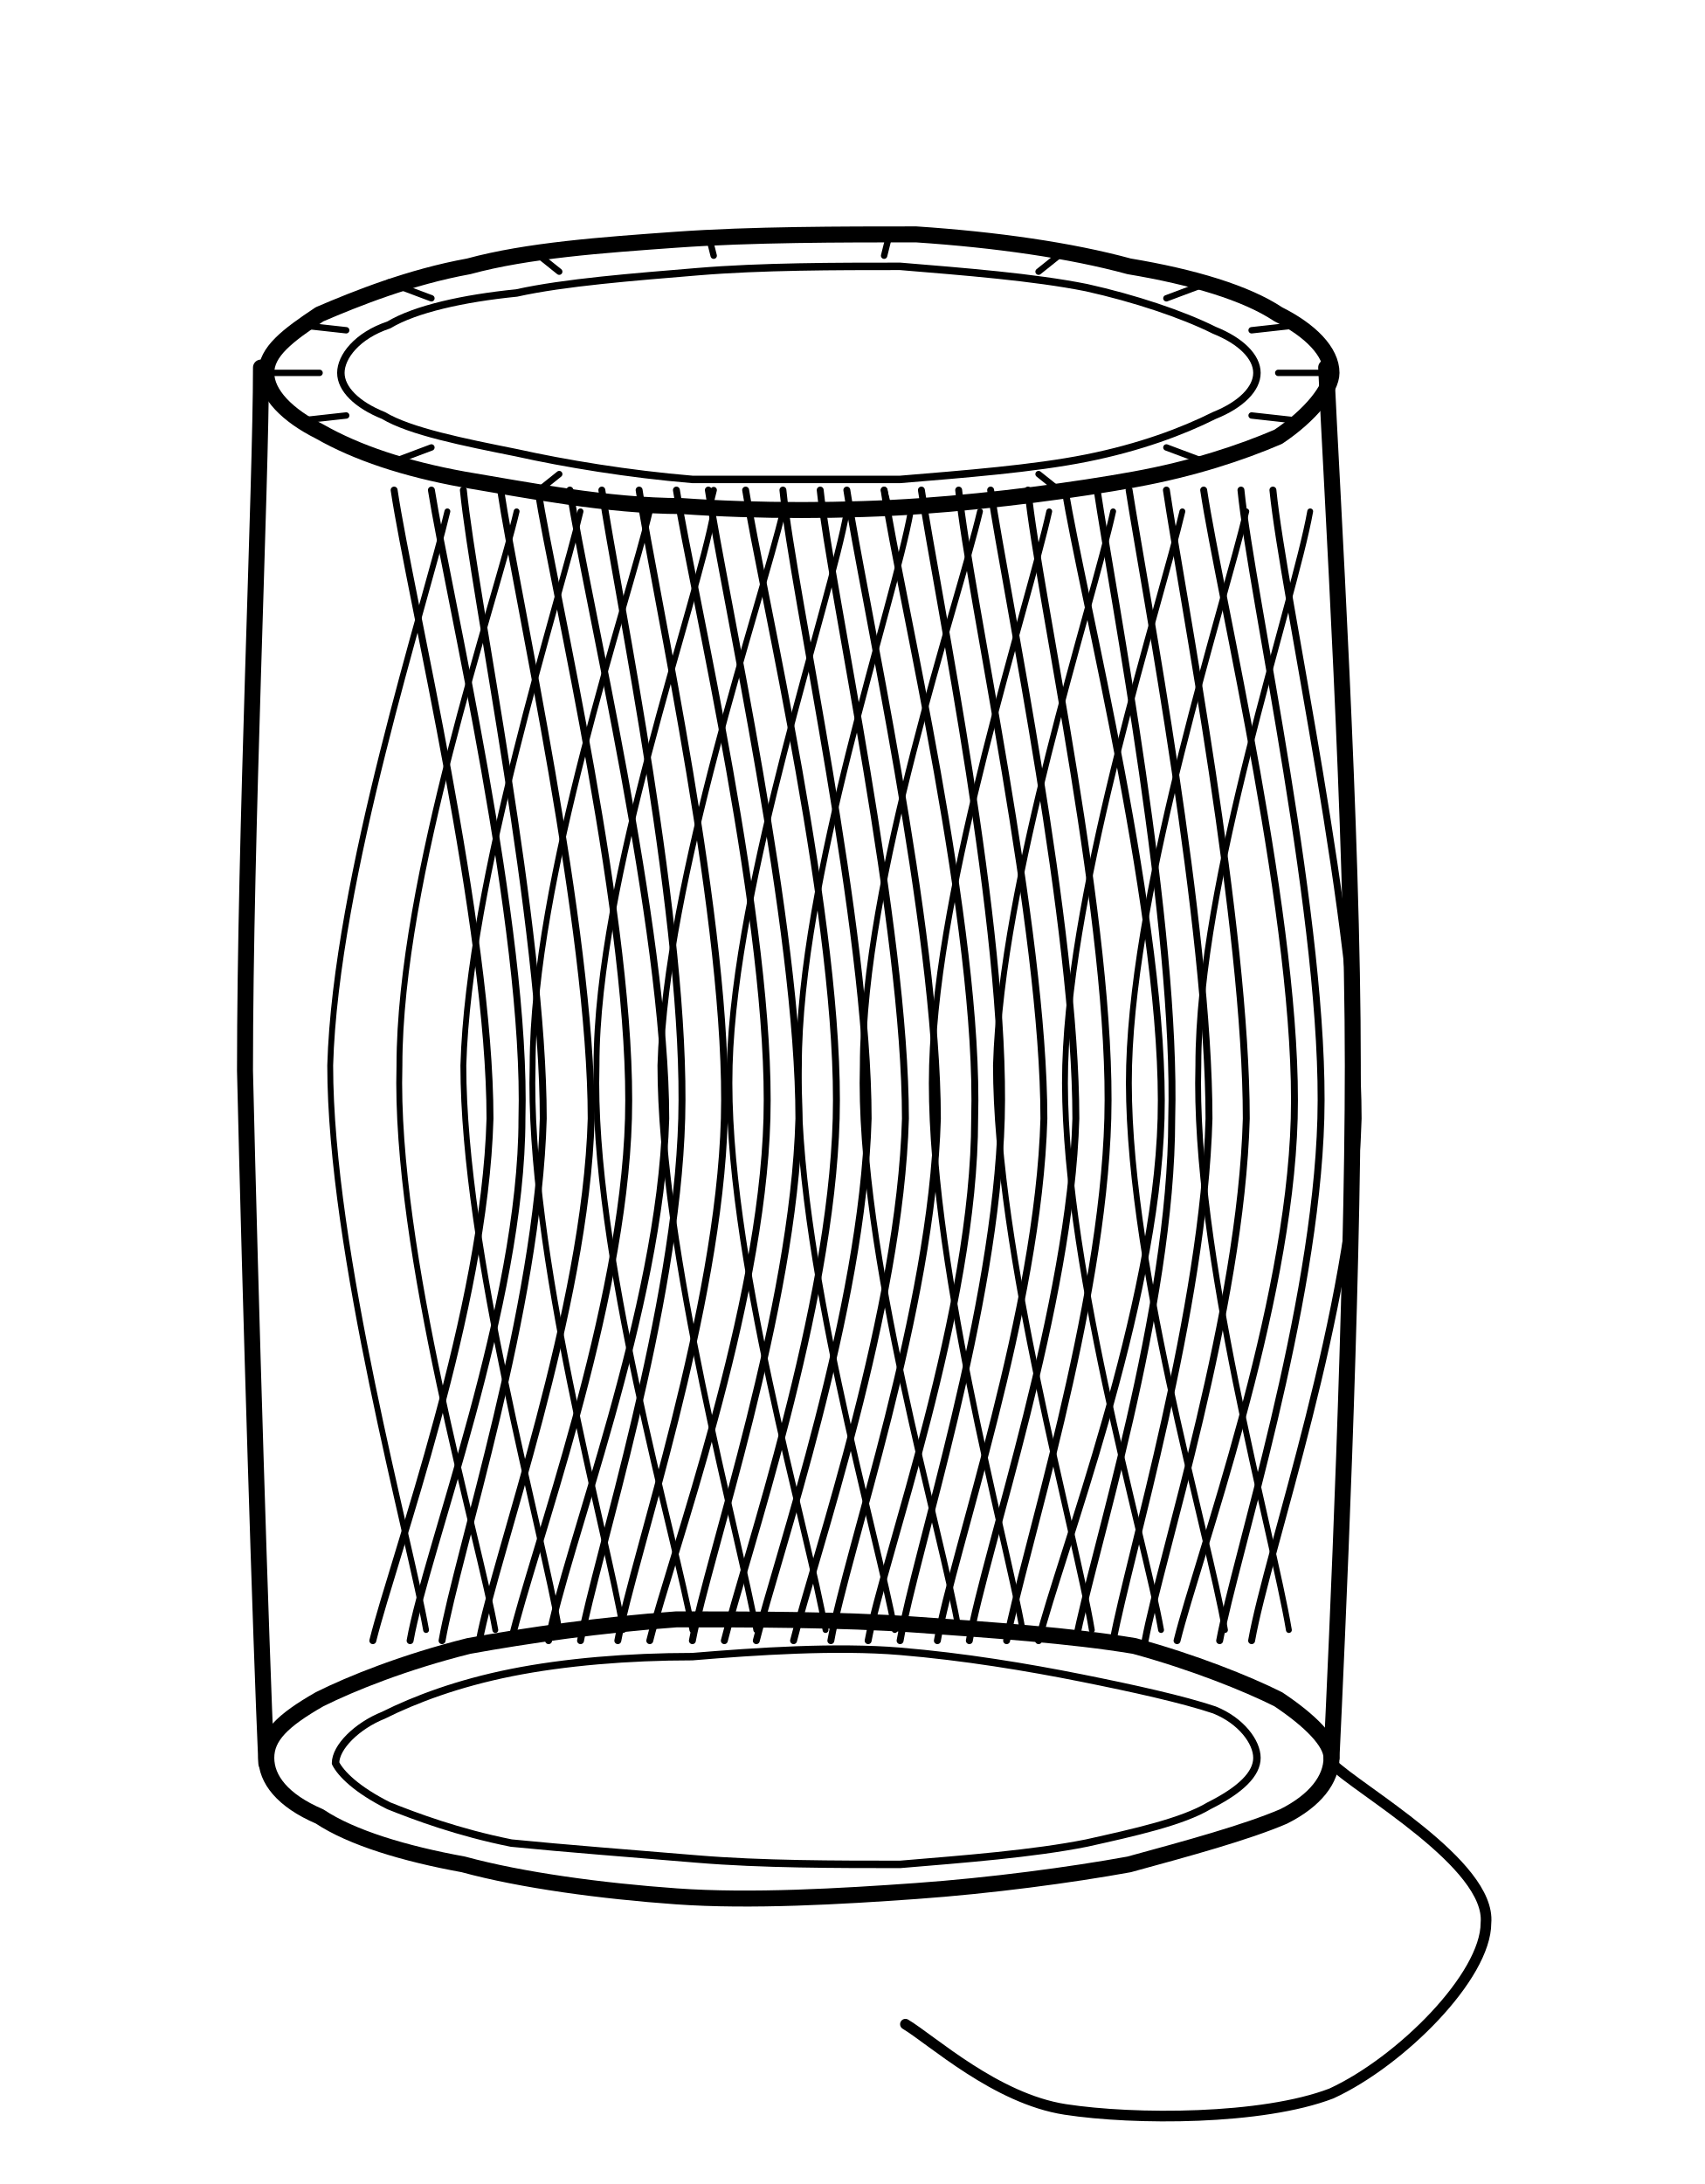
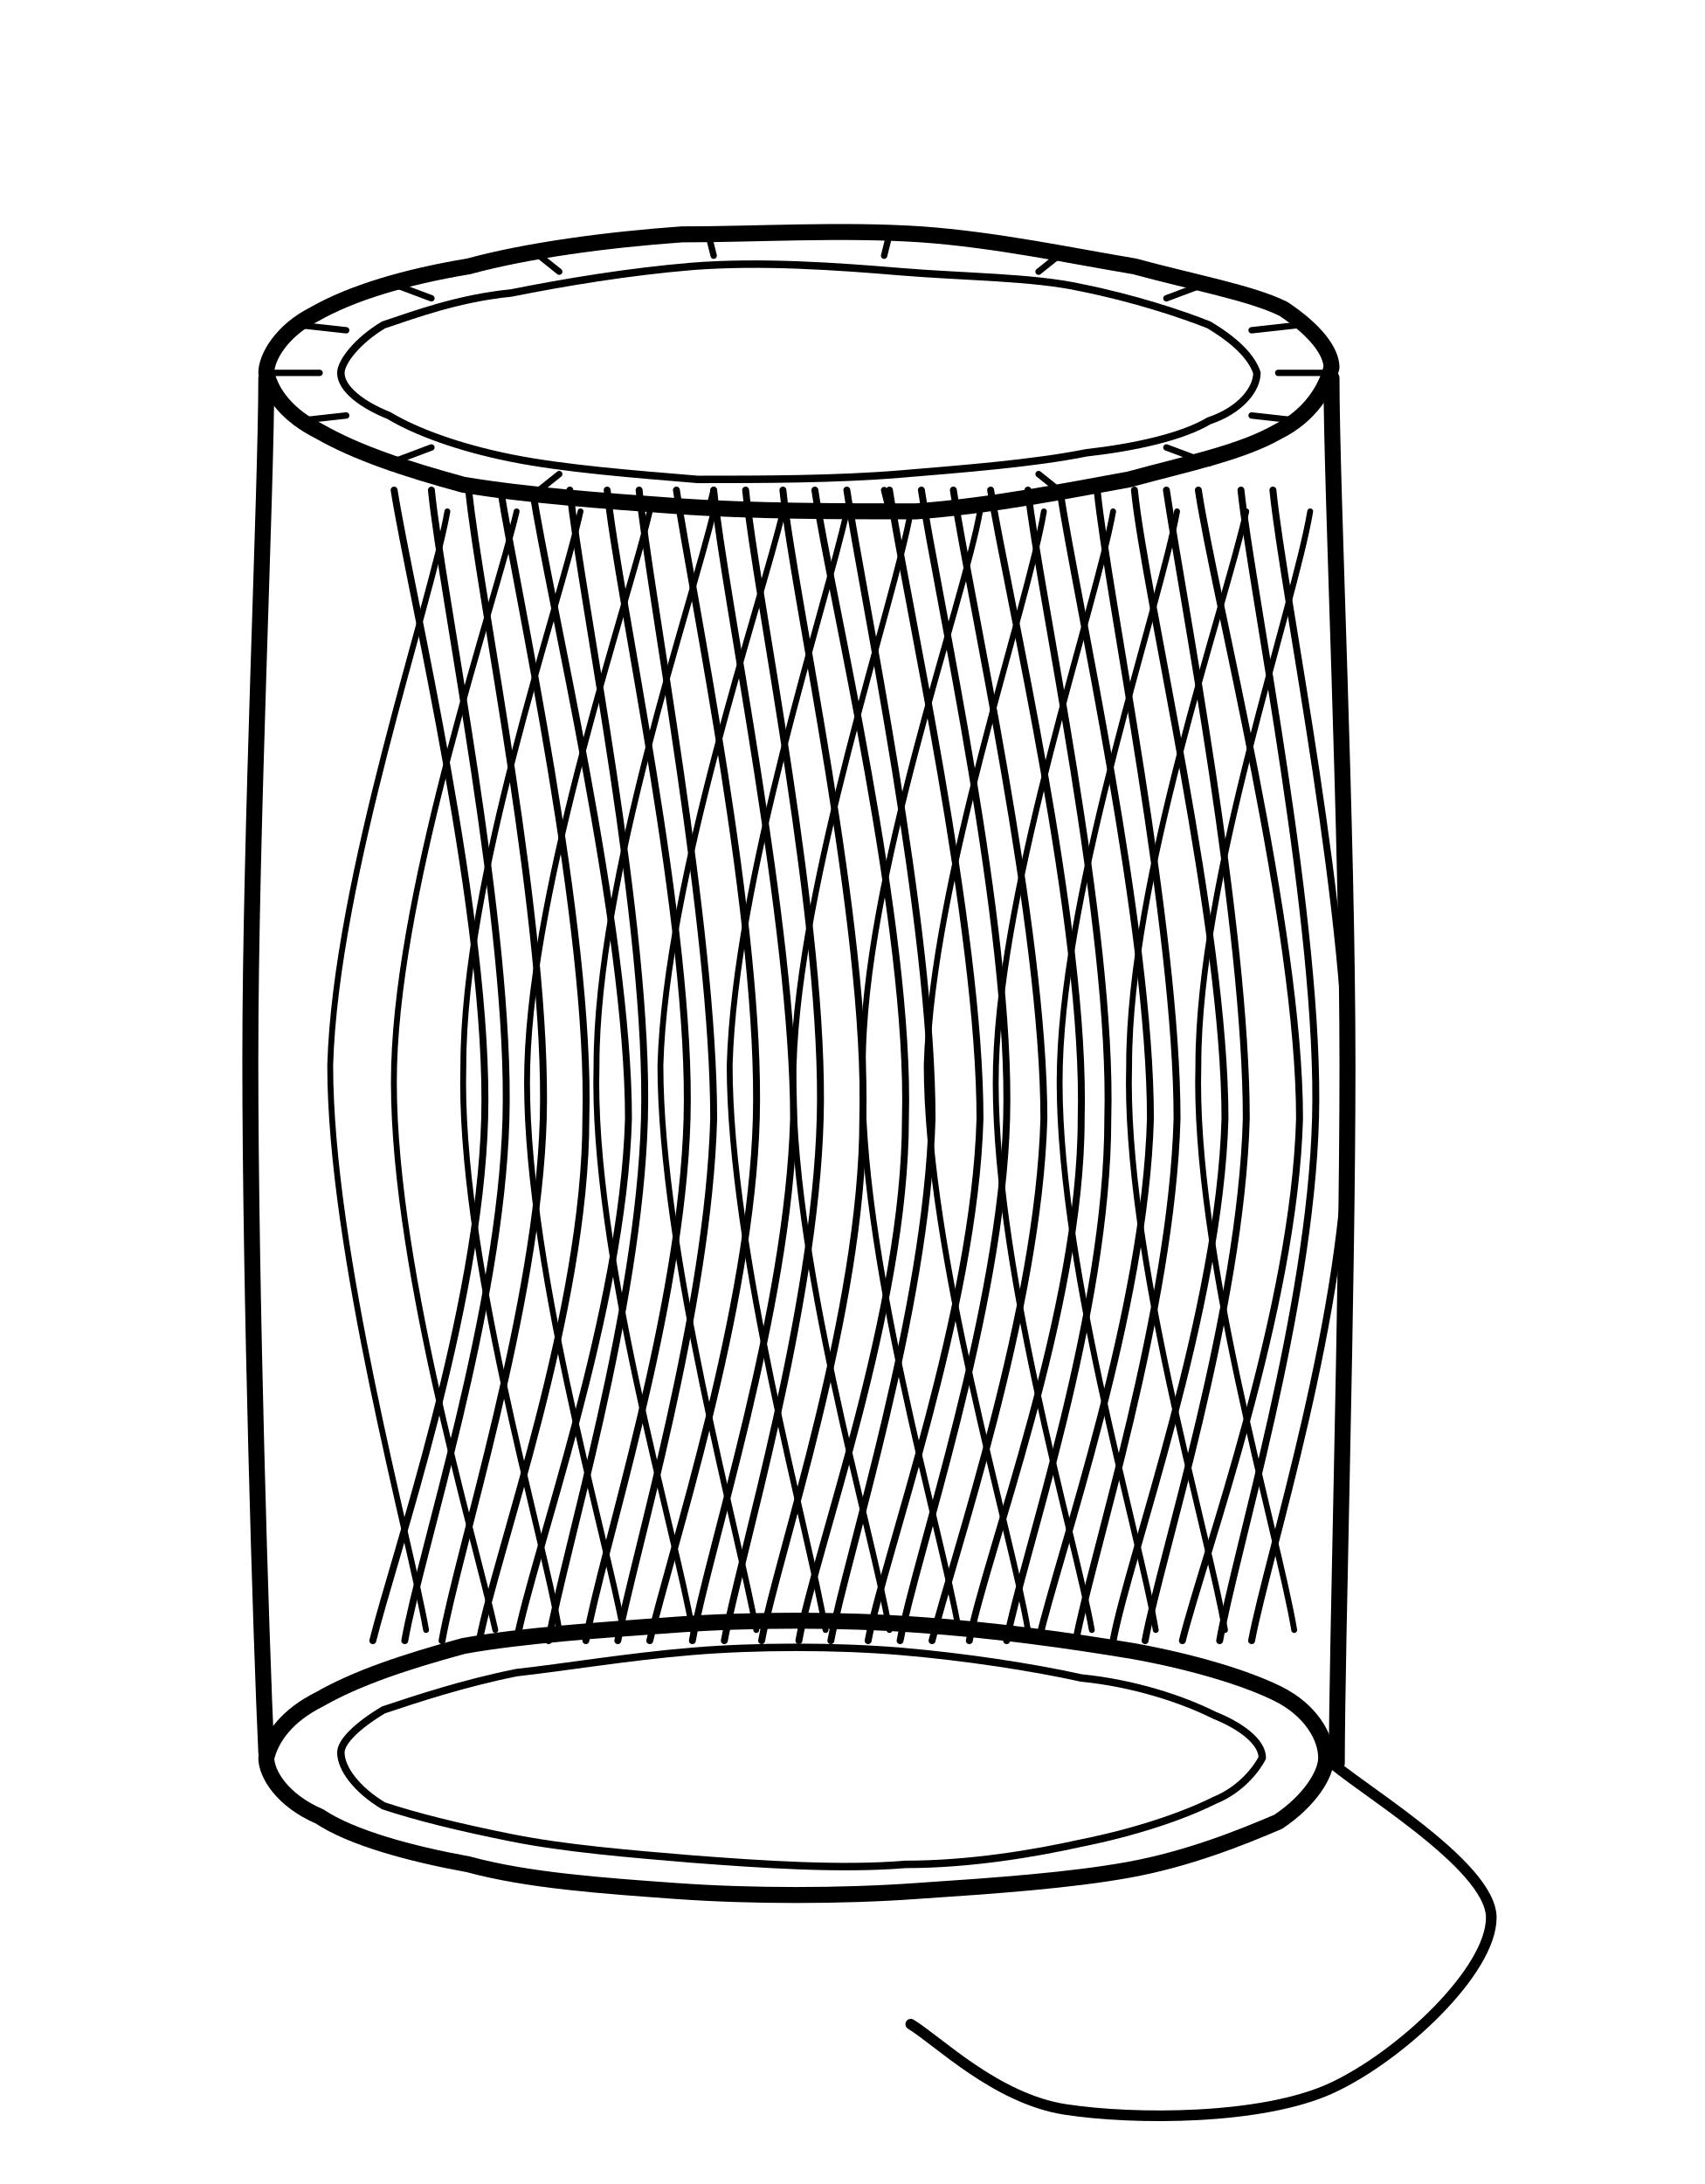
<svg xmlns="http://www.w3.org/2000/svg" viewBox="0 0 320 410" fill="none" stroke="currentColor" stroke-linecap="round" stroke-linejoin="round" aria-hidden="true" focusable="false">
-   <path d="M250 70C250 73 246 78 240 82C233 85 224 88 213 90C202 92 187 94 173 95C159 96 142 96 128 95C114 95 99 92 87 90C76 88 67 85 60 81C54 78 50 74 50 70C50 66 54 63 60 59C67 56 77 52 88 50C99 47 113 46 127 45C141 44 158 44 172 44C187 45 201 47 212 50C224 52 234 55 240 59C246 62 250 66 250 70Z" stroke-width="3" />
-   <path d="M236 70C236 73 233 76 228 78C222 81 214 84 204 86C194 88 181 89 169 90C157 90 142 90 130 90C118 89 106 87 97 85C87 83 77 81 72 78C67 76 64 73 64 70C64 67 67 63 73 61C78 58 87 56 97 55C106 53 119 52 131 51C143 50 157 50 169 50C181 51 194 52 204 54C213 56 222 59 228 62C233 64 236 67 236 70Z" stroke-width="1.4" />
-   <path d="M250 330C250 334 247 338 241 341C234 344 223 347 212 350C201 352 186 354 172 355C158 356 141 357 127 356C113 355 98 353 87 350C76 348 66 345 60 341C53 338 50 334 50 330C50 326 53 323 60 319C66 316 76 312 88 309C99 307 113 305 127 304C141 304 158 304 172 305C186 306 201 307 213 309C224 312 234 316 240 319C246 323 250 327 250 330Z" stroke-width="3" />
-   <path d="M236 330C236 333 233 336 227 339C222 342 213 344 204 346C194 348 181 349 169 350C157 350 143 350 131 349C119 348 106 347 96 346C86 344 78 341 73 339C67 336 64 333 63 331C63 328 67 324 72 322C78 319 86 316 96 314C106 312 118 311 130 311C142 310 157 309 169 310C181 311 193 313 203 315C213 317 222 319 228 321C233 323 236 327 236 330Z" stroke-width="1.4" />
-   <path d="M49 69C49 91 46 157 46 201C47 244 49 309 50 331" stroke-width="3" />
-   <path d="M249 69C250 91 254 156 254 200C254 243 251 309 250 330" stroke-width="3" />
-   <path d="M74 92C77 112 92 174 92 210C91 246 74 292 70 308" stroke-width="1.3" />
-   <path d="M81 92C84 111 99 174 98 210C98 245 80 291 77 308" stroke-width="1.3" />
-   <path d="M87 92C89 112 102 174 102 210C101 246 86 291 83 308" stroke-width="1.3" />
-   <path d="M94 92C97 112 111 174 111 210C110 246 93 292 90 308" stroke-width="1.3" />
-   <path d="M101 92C104 111 119 174 118 210C117 246 100 291 96 308" stroke-width="1.3" />
-   <path d="M107 92C110 112 125 174 125 210C124 246 106 291 103 308" stroke-width="1.3" />
-   <path d="M113 92C116 112 129 174 128 210C127 246 112 292 109 308" stroke-width="1.3" />
-   <path d="M120 92C123 112 137 174 136 210C135 246 119 292 116 308" stroke-width="1.3" />
-   <path d="M127 92C130 111 145 174 144 210C143 246 126 292 122 308" stroke-width="1.3" />
-   <path d="M133 92C136 112 150 174 150 210C149 246 133 292 130 308" stroke-width="1.3" />
-   <path d="M140 92C143 111 158 174 157 210C156 246 140 292 136 308" stroke-width="1.3" />
-   <path d="M147 92C149 112 163 174 163 210C162 246 146 292 142 308" stroke-width="1.3" />
-   <path d="M154 92C156 111 170 174 170 210C169 246 153 292 149 308" stroke-width="1.3" />
-   <path d="M159 92C162 112 176 174 176 210C175 246 159 291 156 308" stroke-width="1.3" />
-   <path d="M166 92C169 112 184 174 183 210C183 246 166 292 163 308" stroke-width="1.3" />
-   <path d="M173 92C176 112 189 174 188 210C187 246 172 291 169 308" stroke-width="1.3" />
-   <path d="M180 92C182 112 196 174 196 210C195 246 179 291 176 308" stroke-width="1.3" />
-   <path d="M186 92C189 112 202 174 202 210C201 245 185 291 182 308" stroke-width="1.3" />
-   <path d="M193 92C195 112 209 174 208 210C207 246 192 292 189 308" stroke-width="1.3" />
-   <path d="M200 92C203 111 219 174 218 210C217 246 199 292 195 308" stroke-width="1.3" />
-   <path d="M206 92C209 112 221 174 220 210C220 246 205 292 202 308" stroke-width="1.3" />
-   <path d="M212 92C215 111 227 174 227 210C226 246 212 292 209 308" stroke-width="1.3" />
+   <path d="M250 69C249 73 246 78 240 81C233 85 223 87 212 90C201 92 186 95 172 96C158 96 141 96 127 95C113 94 99 93 87 91C76 88 67 85 60 81C54 78 51 74 50 70C50 67 53 62 59 59C66 55 76 52 88 50C99 47 114 45 128 44C142 44 158 43 173 44C187 45 201 48 213 50C224 53 235 55 241 58C247 62 250 66 250 69Z" stroke-width="3" />
+   <path d="M236 70C236 73 233 77 227 79C222 82 213 84 204 85C194 87 181 88 169 89C157 90 143 90 131 90C119 89 106 88 96 86C86 84 78 81 73 78C68 76 64 73 64 70C64 68 67 64 72 61C78 59 86 56 96 55C106 53 118 51 130 50C143 49 157 50 169 51C181 52 194 52 203 54C213 56 222 59 227 61C232 64 235 67 236 70Z" stroke-width="1.4" />
+   <path d="M249 330C249 333 246 338 240 342C233 345 223 349 212 351C201 353 187 354 172 355C158 356 141 356 127 355C113 354 99 353 88 350C77 348 66 345 60 341C53 338 50 333 50 330C51 326 54 322 60 319C67 315 76 312 87 309C98 307 113 306 127 305C141 304 158 304 172 305C187 306 201 308 213 310C224 312 234 315 240 318C246 321 249 326 249 330Z" stroke-width="3" />
+   <path d="M237 330C236 332 233 336 228 338C222 341 213 344 203 346C194 348 182 350 170 350C158 351 143 350 130 349C118 348 106 347 96 345C86 343 78 341 72 339C67 336 64 332 64 329C64 327 67 324 72 321C78 319 87 316 97 314C106 313 118 311 130 310C142 309 157 309 169 310C181 311 194 313 203 315C213 316 222 319 228 322C233 324 237 327 237 330Z" stroke-width="1.4" />
+   <path d="M50 71C50 92 47 156 47 199C47 242 49 308 50 329" stroke-width="3" />
+   <path d="M250 71C250 92 253 156 253 200C253 243 251 309 251 331" stroke-width="3" />
+   <path d="M74 92C77 111 92 173 91 210C90 246 74 292 70 308" stroke-width="1.3" />
+   <path d="M81 92C83 112 96 174 95 210C94 246 79 291 76 308" stroke-width="1.3" />
+   <path d="M88 92C90 112 103 174 102 210C101 245 86 291 83 308" stroke-width="1.3" />
+   <path d="M94 92C97 111 111 174 110 210C110 246 93 292 90 308" stroke-width="1.3" />
+   <path d="M100 92C103 112 118 174 118 210C117 246 100 292 97 308" stroke-width="1.3" />
+   <path d="M107 92C109 112 122 174 121 210C120 246 106 291 103 308" stroke-width="1.3" />
+   <path d="M114 92C116 112 130 174 129 210C128 246 113 291 110 308" stroke-width="1.3" />
+   <path d="M120 92C122 112 134 174 134 210C133 246 119 292 116 308" stroke-width="1.3" />
+   <path d="M127 92C130 112 143 174 142 210C141 246 126 291 122 308" stroke-width="1.3" />
+   <path d="M134 92C136 112 149 174 149 210C148 246 133 291 130 308" stroke-width="1.3" />
+   <path d="M140 92C142 112 155 174 154 210C153 246 139 292 136 308" stroke-width="1.3" />
+   <path d="M147 92C149 112 163 174 162 210C162 246 146 292 143 308" stroke-width="1.3" />
+   <path d="M153 92C156 112 171 174 170 210C170 246 153 291 150 308" stroke-width="1.3" />
+   <path d="M159 92C162 112 175 173 175 210C174 246 159 292 156 308" stroke-width="1.3" />
+   <path d="M167 92C170 112 184 174 184 210C183 246 166 292 163 308" stroke-width="1.3" />
+   <path d="M173 92C176 112 190 174 189 210C188 246 172 292 169 308" stroke-width="1.3" />
+   <path d="M179 92C182 112 196 174 196 210C195 246 179 292 175 308" stroke-width="1.3" />
+   <path d="M186 92C189 111 204 174 203 210C203 246 185 292 182 308" stroke-width="1.3" />
+   <path d="M193 92C195 111 209 174 208 210C208 247 192 292 189 308" stroke-width="1.3" />
+   <path d="M199 92C202 112 216 174 216 210C215 246 199 291 195 308" stroke-width="1.3" />
+   <path d="M206 92C208 112 221 174 221 210C220 246 205 292 202 308" stroke-width="1.3" />
+   <path d="M213 92C215 112 230 174 230 210C229 246 212 292 209 308" stroke-width="1.3" />
  <path d="M219 92C222 112 234 174 234 210C233 246 218 292 215 308" stroke-width="1.3" />
-   <path d="M226 92C229 112 244 174 243 210C242 246 225 292 221 308" stroke-width="1.3" />
-   <path d="M233 92C235 112 249 174 248 210C247 246 232 292 229 308" stroke-width="1.3" />
-   <path d="M239 92C241 112 255 174 255 210C254 246 238 291 235 308" stroke-width="1.3" />
-   <path d="M80 306C77 289 62 235 62 200C63 165 80 113 84 96" stroke-width="1.1" />
-   <path d="M93 306C90 289 74 235 75 200C75 165 93 113 97 96" stroke-width="1.1" />
-   <path d="M105 306C102 288 87 235 87 200C88 165 105 113 109 96" stroke-width="1.1" />
-   <path d="M117 306C114 288 99 235 100 200C100 165 118 113 122 96" stroke-width="1.1" />
-   <path d="M130 306C127 289 111 235 112 200C112 165 131 113 134 96" stroke-width="1.1" />
+   <path d="M225 92C228 112 244 174 244 210C243 246 226 292 222 308" stroke-width="1.3" />
+   <path d="M233 92C235 111 248 174 247 210C246 246 232 291 229 308" stroke-width="1.3" />
+   <path d="M239 92C241 112 254 174 253 210C253 246 238 292 235 308" stroke-width="1.3" />
+   <path d="M80 306C77 289 62 235 62 200C63 165 81 113 84 96" stroke-width="1.1" />
+   <path d="M93 306C89 288 73 235 74 200C75 165 93 113 97 96" stroke-width="1.1" />
+   <path d="M105 306C102 288 86 235 87 200C87 165 105 114 109 96" stroke-width="1.1" />
+   <path d="M117 306C114 289 98 235 99 200C100 165 118 113 122 96" stroke-width="1.1" />
+   <path d="M130 306C127 288 111 235 112 200C112 165 130 113 134 96" stroke-width="1.1" />
  <path d="M142 306C139 289 124 235 124 200C125 165 143 113 147 96" stroke-width="1.1" />
-   <path d="M155 306C152 288 136 235 137 200C138 165 156 113 159 96" stroke-width="1.1" />
-   <path d="M168 306C165 289 149 235 150 200C150 165 168 113 171 96" stroke-width="1.1" />
-   <path d="M180 306C177 288 161 235 162 200C162 165 180 113 184 96" stroke-width="1.1" />
-   <path d="M192 306C189 289 174 235 175 200C176 165 193 114 197 96" stroke-width="1.1" />
-   <path d="M205 306C202 288 187 235 187 200C188 165 205 114 209 96" stroke-width="1.1" />
-   <path d="M218 306C215 289 199 235 200 200C201 165 218 113 222 96" stroke-width="1.1" />
-   <path d="M230 306C227 288 211 235 212 200C213 165 230 113 234 96" stroke-width="1.1" />
-   <path d="M242 306C239 288 224 235 225 200C225 165 243 113 246 96" stroke-width="1.1" />
+   <path d="M155 306C152 288 137 235 137 200C138 165 155 114 159 96" stroke-width="1.1" />
+   <path d="M167 306C164 288 148 235 149 200C150 165 168 113 171 96" stroke-width="1.1" />
+   <path d="M180 306C177 288 161 235 162 200C162 165 181 113 184 96" stroke-width="1.1" />
+   <path d="M193 306C190 288 174 235 174 200C175 165 193 114 196 96" stroke-width="1.1" />
+   <path d="M205 306C202 289 186 236 187 200C188 165 206 113 209 96" stroke-width="1.1" />
+   <path d="M217 306C214 288 198 235 199 200C200 165 218 113 221 96" stroke-width="1.1" />
+   <path d="M230 306C227 288 211 235 212 200C212 165 230 114 234 96" stroke-width="1.1" />
+   <path d="M243 306C240 288 224 235 225 200C225 165 243 114 246 96" stroke-width="1.1" />
  <line x1="240" y1="70" x2="250" y2="70" stroke-width="1.2" />
  <line x1="235" y1="78" x2="244" y2="79" stroke-width="1.2" />
  <line x1="219" y1="84" x2="227" y2="87" stroke-width="1.2" />
  <line x1="195" y1="89" x2="200" y2="93" stroke-width="1.2" />
  <line x1="166" y1="92" x2="167" y2="96" stroke-width="1.2" />
  <line x1="134" y1="92" x2="133" y2="96" stroke-width="1.2" />
  <line x1="105" y1="89" x2="100" y2="93" stroke-width="1.2" />
  <line x1="81" y1="84" x2="73" y2="87" stroke-width="1.2" />
  <line x1="65" y1="78" x2="56" y2="79" stroke-width="1.2" />
  <line x1="60" y1="70" x2="50" y2="70" stroke-width="1.2" />
  <line x1="65" y1="62" x2="56" y2="61" stroke-width="1.2" />
  <line x1="81" y1="56" x2="73" y2="53" stroke-width="1.2" />
  <line x1="105" y1="51" x2="100" y2="47" stroke-width="1.2" />
  <line x1="134" y1="48" x2="133" y2="44" stroke-width="1.2" />
  <line x1="166" y1="48" x2="167" y2="44" stroke-width="1.2" />
  <line x1="195" y1="51" x2="200" y2="47" stroke-width="1.2" />
  <line x1="219" y1="56" x2="227" y2="53" stroke-width="1.2" />
  <line x1="235" y1="62" x2="244" y2="61" stroke-width="1.2" />
-   <path d="M250 331C255 336 280 350 279 361C279 371 263 387 250 393C237 398 213 398 200 396C187 394 175 383 170 380" stroke-width="2" />
+   <path d="M249 330C254 335 280 350 280 360C280 370 263 386 250 392C237 398 213 398 200 396C187 394 176 383 171 380" stroke-width="2" />
</svg>
